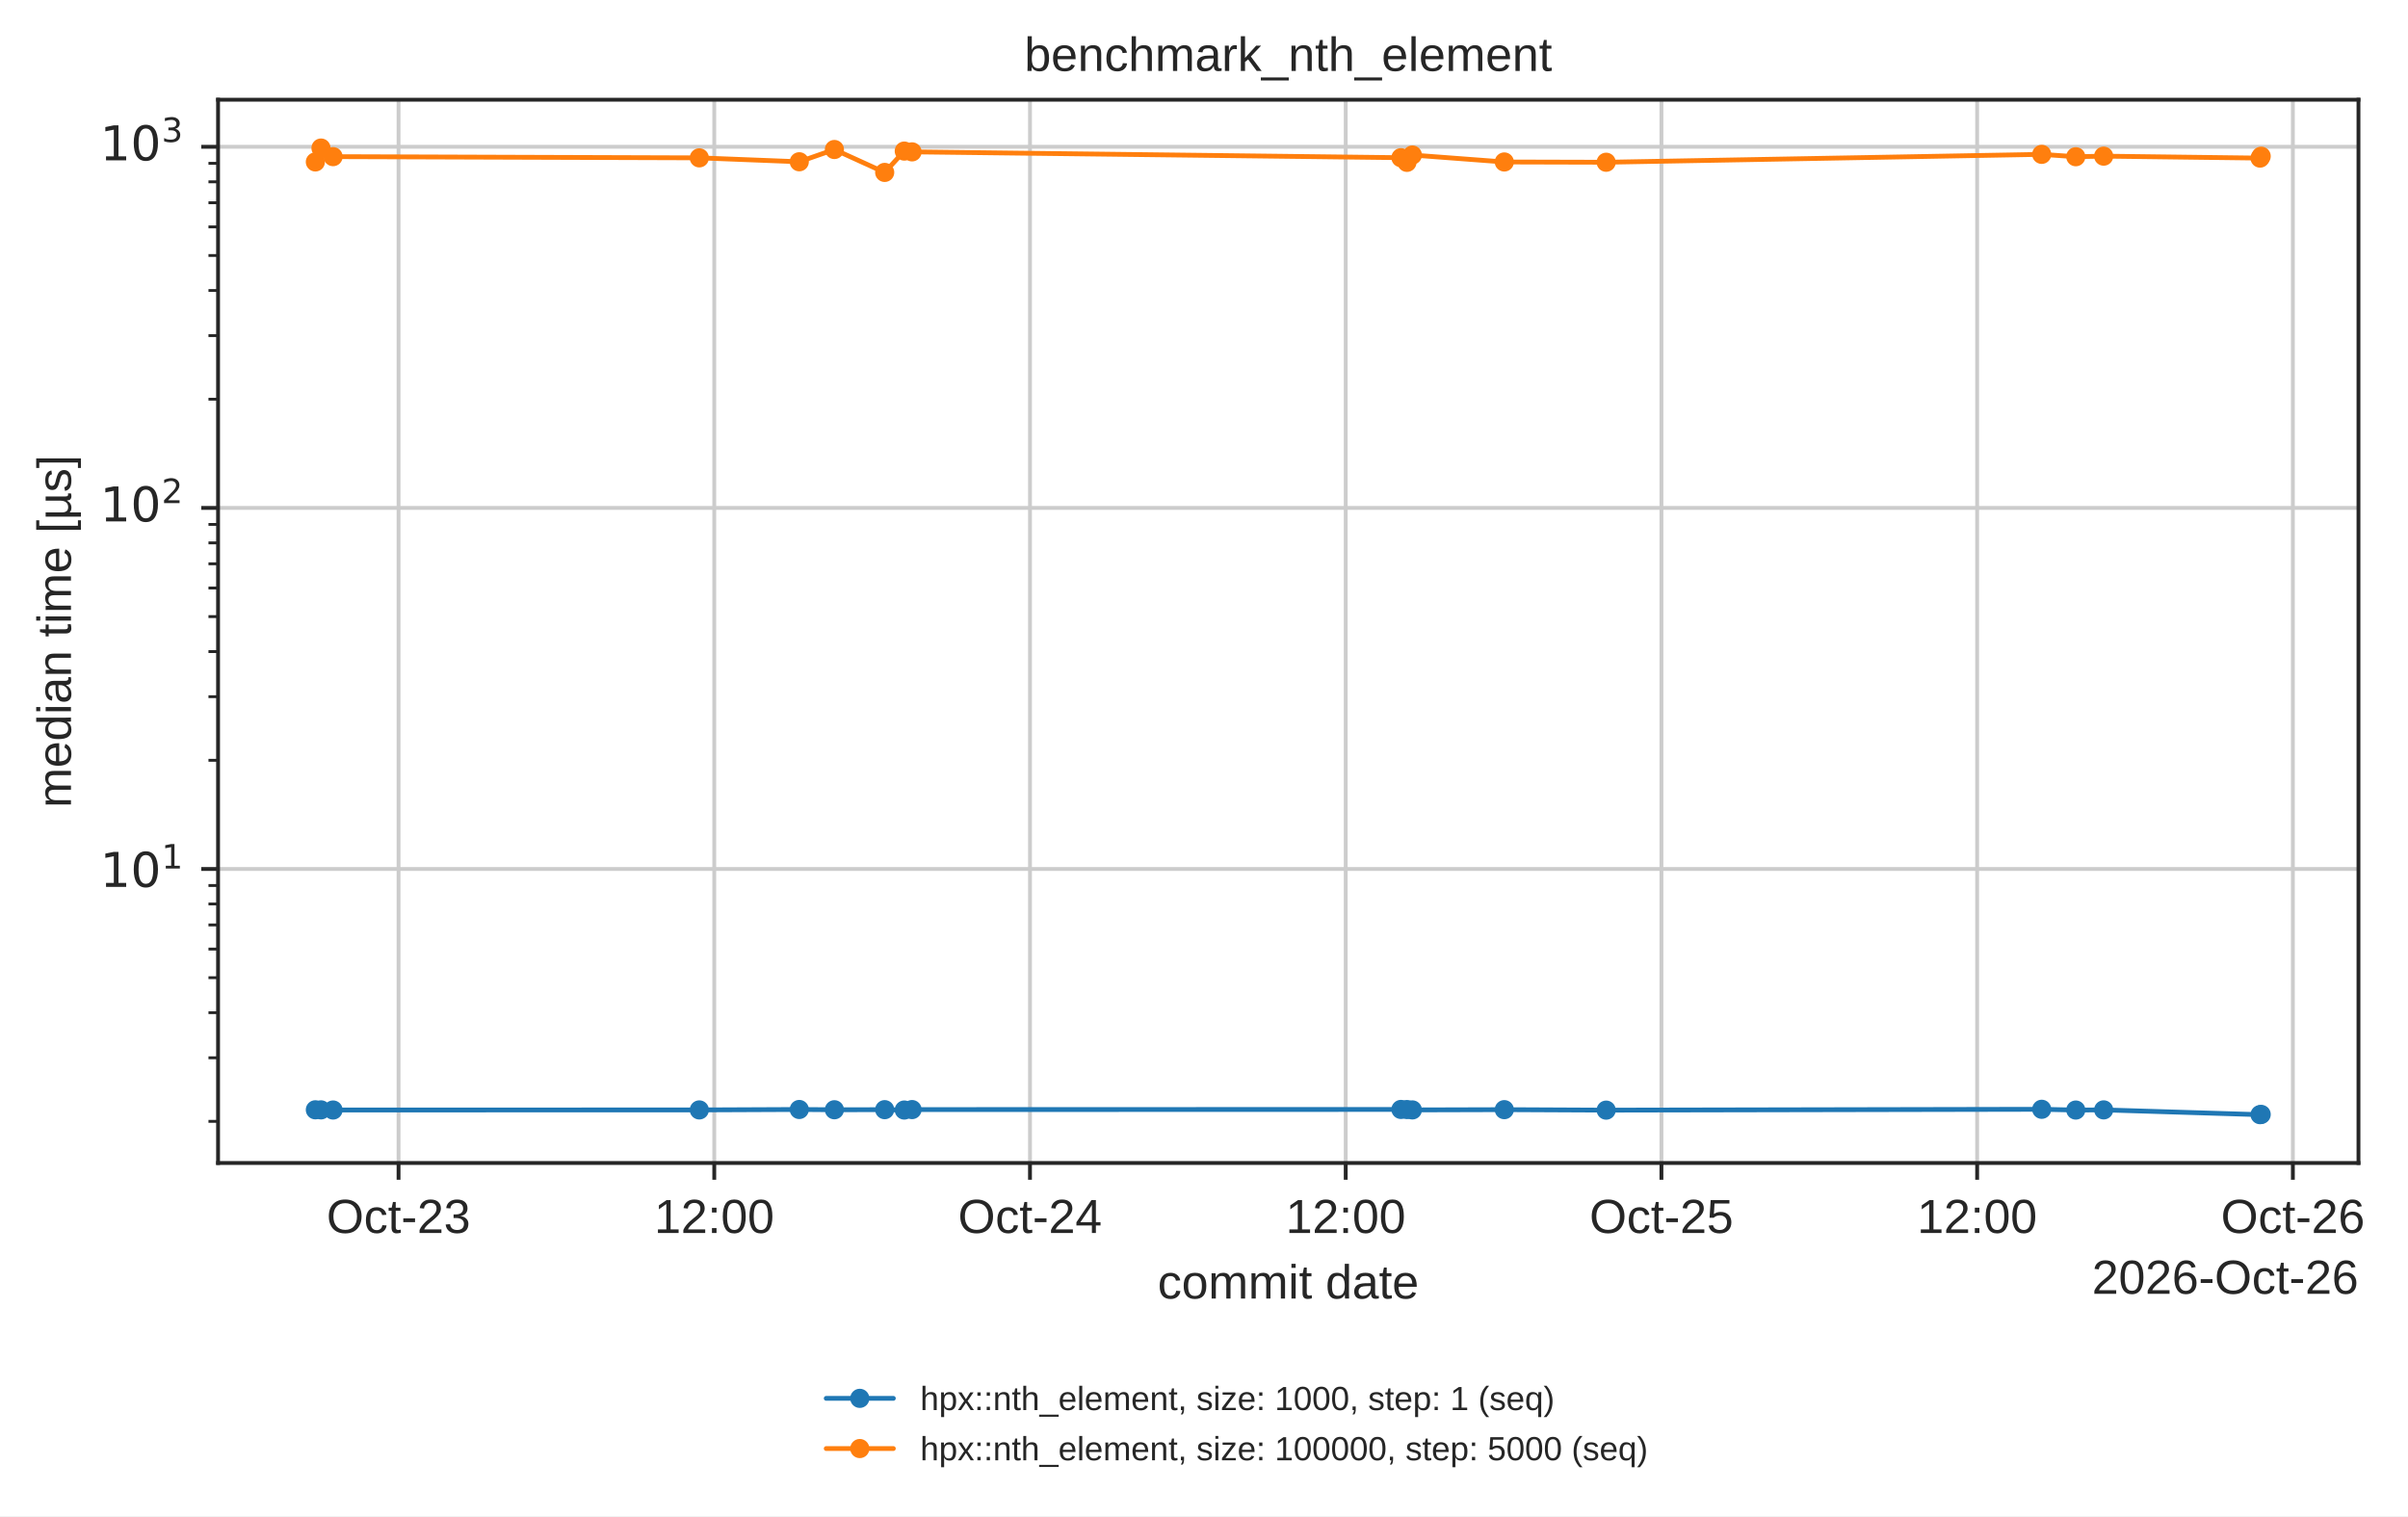
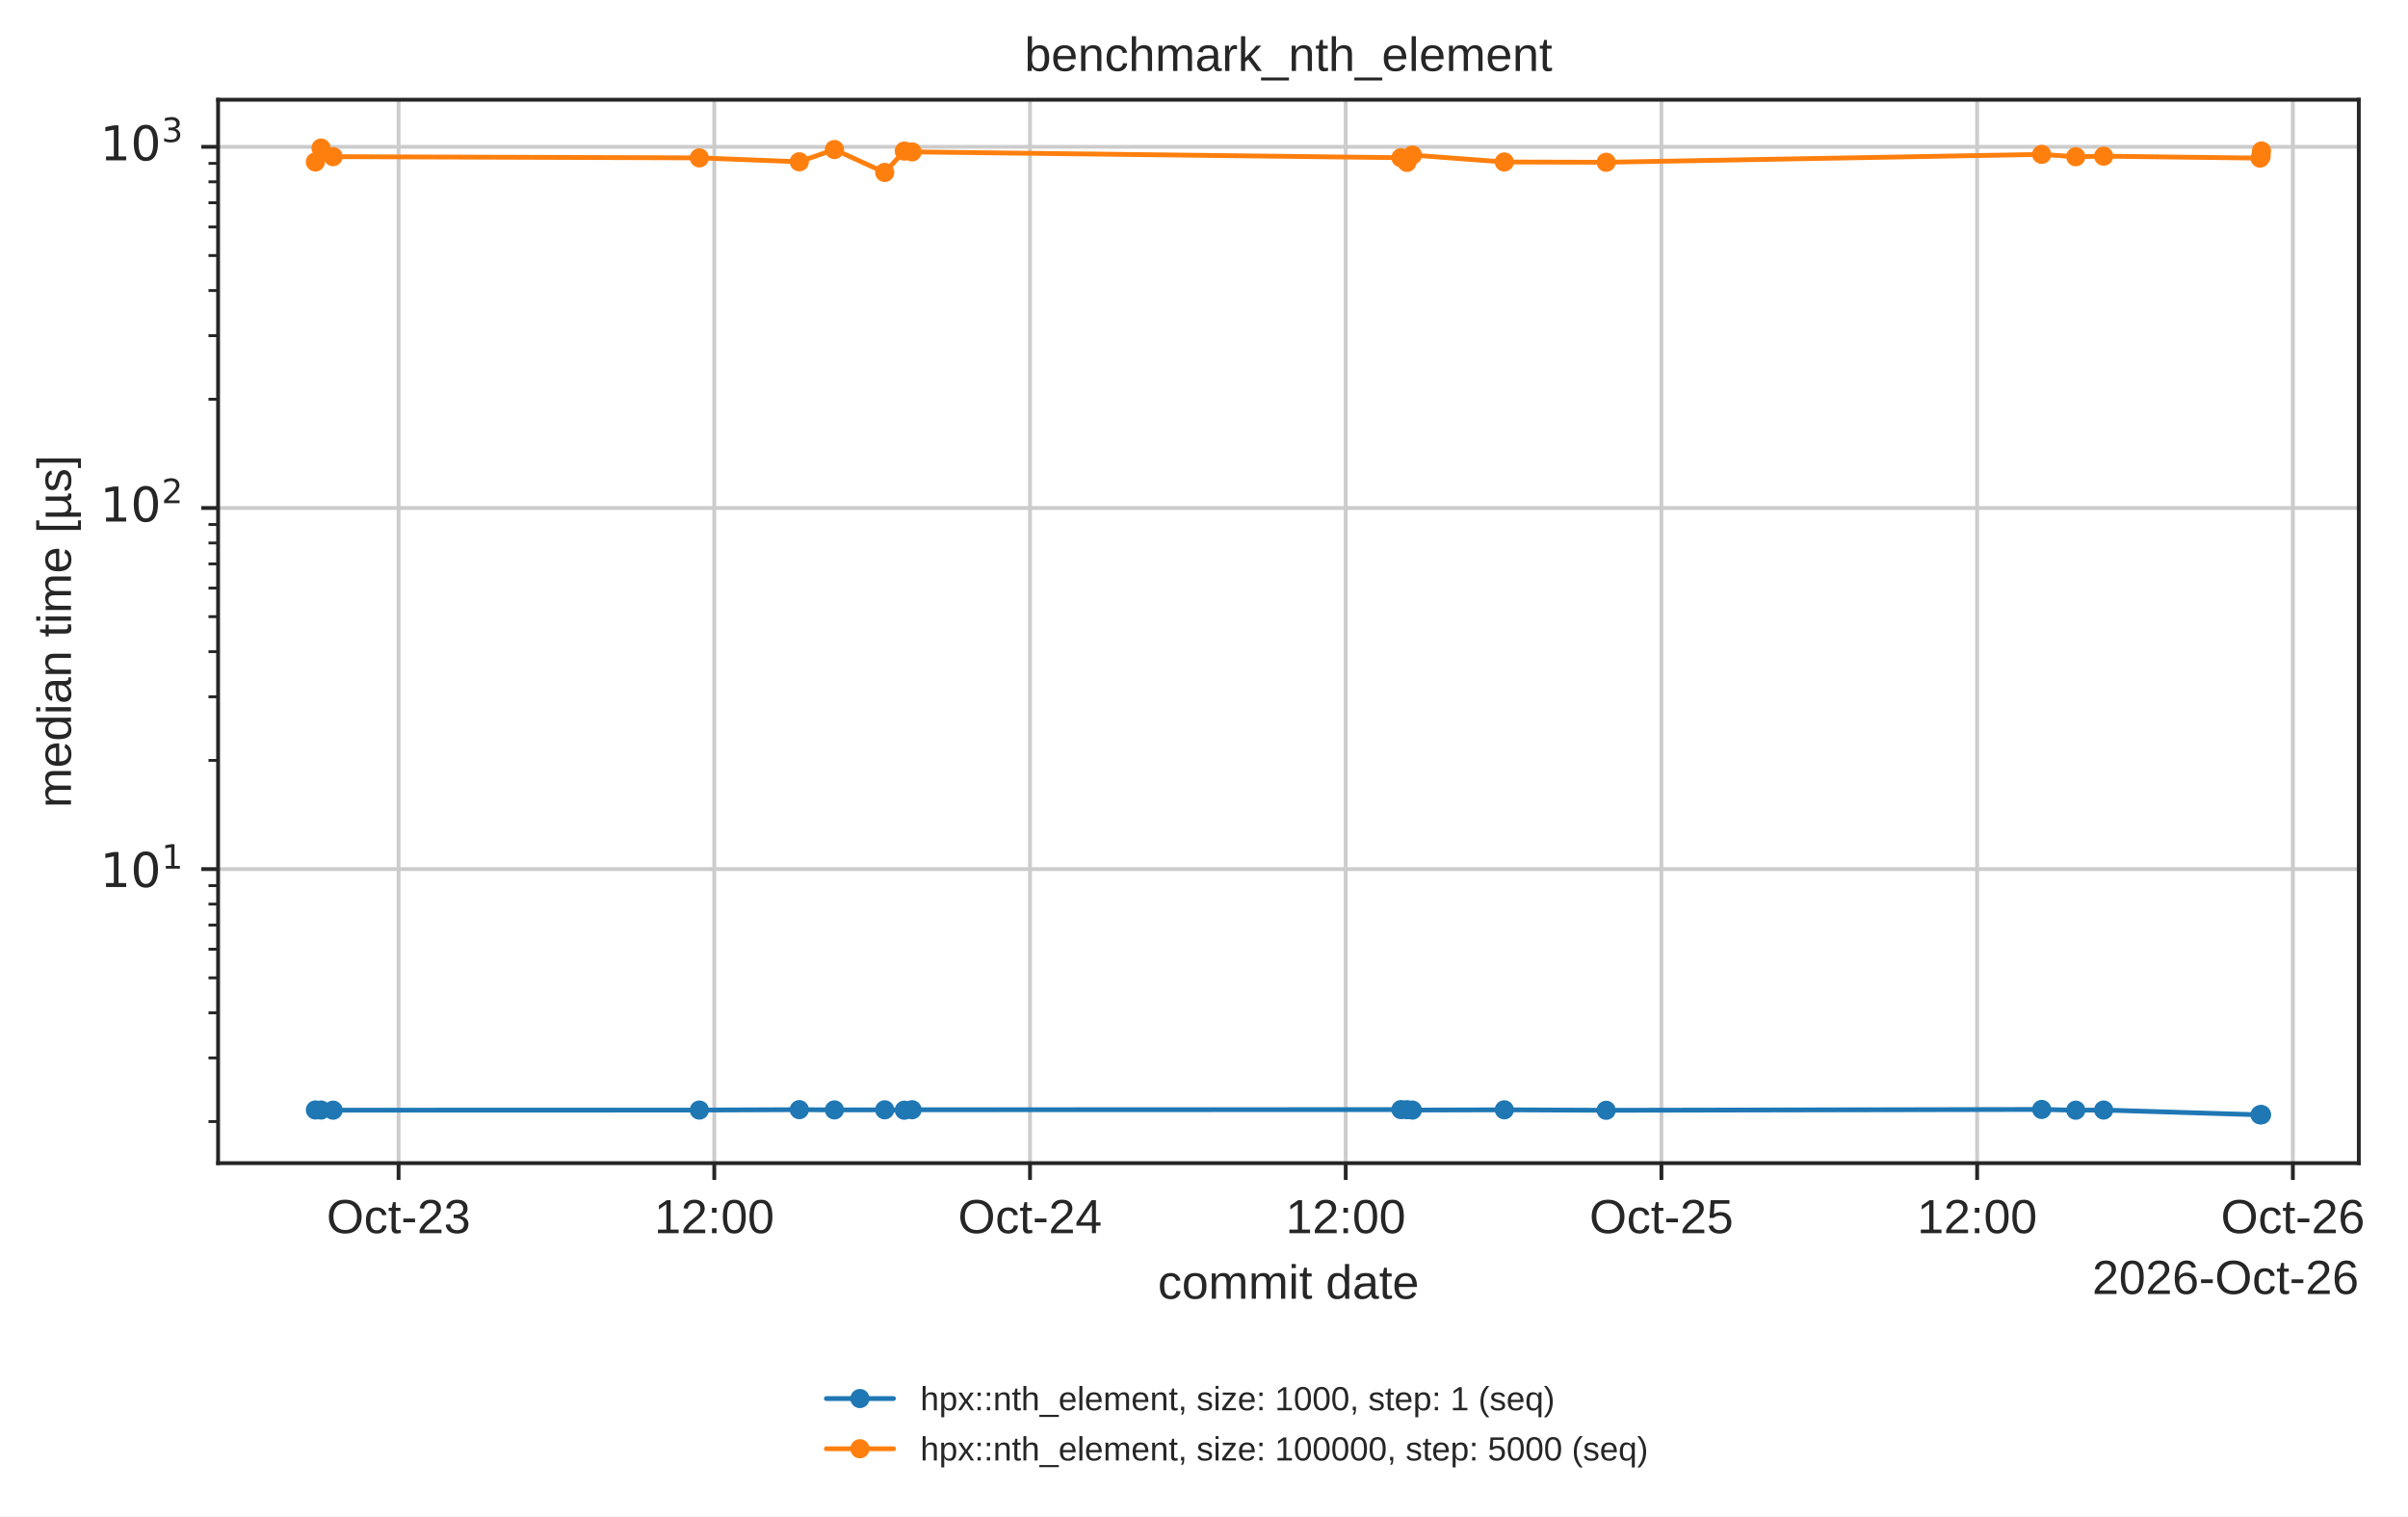
- <svg xmlns="http://www.w3.org/2000/svg" xmlns:xlink="http://www.w3.org/1999/xlink" width="502.208pt" height="316.214pt" viewBox="0 0 502.208 316.214" version="1.1">
+ <svg xmlns="http://www.w3.org/2000/svg" xmlns:xlink="http://www.w3.org/1999/xlink" width="502.137pt" height="316.214pt" viewBox="0 0 502.137 316.214" version="1.1">
  <defs>
    <style type="text/css">*{stroke-linejoin: round; stroke-linecap: butt}</style>
  </defs>
  <g id="figure_1">
    <g id="patch_1">
-       <path d="M 0 316.214  L 502.208 316.214  L 502.208 0  L 0 0  z " style="fill: #ffffff" />
+       <path d="M 0 316.214  L 502.137 316.214  L 502.137 0  L 0 0  z " style="fill: #ffffff" />
    </g>
    <g id="axes_1">
      <g id="patch_2">
        <path d="M 45.478 242.558  L 491.878 242.558  L 491.878 20.798  L 45.478 20.798  z " style="fill: #ffffff" />
      </g>
      <g id="matplotlib.axis_1">
        <g id="xtick_1">
          <g id="line2d_1">
-             <path d="M 83.119 242.558  L 83.119 20.798  " clip-path="url(#p7afb7ed6cb)" style="fill: none; stroke: #cccccc; stroke-width: 0.8; stroke-linecap: round" />
+             <path d="M 83.116 242.558  L 83.116 20.798  " clip-path="url(#p7afb7ed6cb)" style="fill: none; stroke: #cccccc; stroke-width: 0.8; stroke-linecap: round" />
          </g>
          <g id="line2d_2">
            <defs>
              <path id="mdfc5214045" d="M 0 0  L 0 3.5  " style="stroke: #262626; stroke-width: 0.8" />
            </defs>
            <g>
-               <use xlink:href="#mdfc5214045" x="83.119" y="242.558" style="fill: #262626; stroke: #262626; stroke-width: 0.8" />
+               <use xlink:href="#mdfc5214045" x="83.116" y="242.558" style="fill: #262626; stroke: #262626; stroke-width: 0.8" />
            </g>
          </g>
          <g id="text_1">
-             <text style="fill: #262626; font: 10px 'Arial', 'DejaVu Sans', 'Liberation Sans', 'Bitstream Vera Sans', sans-serif; text-anchor: middle" x="83.119" y="257.157" transform="rotate(-0 83.1192 257.1569)">Oct-23</text>
+             <text style="fill: #262626; font: 10px 'Arial', 'DejaVu Sans', 'Liberation Sans', 'Bitstream Vera Sans', sans-serif; text-anchor: middle" x="83.116" y="257.157" transform="rotate(-0 83.1162 257.1569)">Oct-23</text>
          </g>
        </g>
        <g id="xtick_2">
          <g id="line2d_3">
-             <path d="M 148.965 242.558  L 148.965 20.798  " clip-path="url(#p7afb7ed6cb)" style="fill: none; stroke: #cccccc; stroke-width: 0.8; stroke-linecap: round" />
+             <path d="M 148.951 242.558  L 148.951 20.798  " clip-path="url(#p7afb7ed6cb)" style="fill: none; stroke: #cccccc; stroke-width: 0.8; stroke-linecap: round" />
          </g>
          <g id="line2d_4">
            <g>
-               <use xlink:href="#mdfc5214045" x="148.965" y="242.558" style="fill: #262626; stroke: #262626; stroke-width: 0.8" />
+               <use xlink:href="#mdfc5214045" x="148.951" y="242.558" style="fill: #262626; stroke: #262626; stroke-width: 0.8" />
            </g>
          </g>
          <g id="text_2">
-             <text style="fill: #262626; font: 10px 'Arial', 'DejaVu Sans', 'Liberation Sans', 'Bitstream Vera Sans', sans-serif; text-anchor: middle" x="148.965" y="257.157" transform="rotate(-0 148.9654 257.1569)">12:00</text>
+             <text style="fill: #262626; font: 10px 'Arial', 'DejaVu Sans', 'Liberation Sans', 'Bitstream Vera Sans', sans-serif; text-anchor: middle" x="148.951" y="257.157" transform="rotate(-0 148.951 257.1569)">12:00</text>
          </g>
        </g>
        <g id="xtick_3">
          <g id="line2d_5">
-             <path d="M 214.812 242.558  L 214.812 20.798  " clip-path="url(#p7afb7ed6cb)" style="fill: none; stroke: #cccccc; stroke-width: 0.8; stroke-linecap: round" />
+             <path d="M 214.786 242.558  L 214.786 20.798  " clip-path="url(#p7afb7ed6cb)" style="fill: none; stroke: #cccccc; stroke-width: 0.8; stroke-linecap: round" />
          </g>
          <g id="line2d_6">
            <g>
-               <use xlink:href="#mdfc5214045" x="214.812" y="242.558" style="fill: #262626; stroke: #262626; stroke-width: 0.8" />
+               <use xlink:href="#mdfc5214045" x="214.786" y="242.558" style="fill: #262626; stroke: #262626; stroke-width: 0.8" />
            </g>
          </g>
          <g id="text_3">
-             <text style="fill: #262626; font: 10px 'Arial', 'DejaVu Sans', 'Liberation Sans', 'Bitstream Vera Sans', sans-serif; text-anchor: middle" x="214.812" y="257.157" transform="rotate(-0 214.8115 257.1569)">Oct-24</text>
+             <text style="fill: #262626; font: 10px 'Arial', 'DejaVu Sans', 'Liberation Sans', 'Bitstream Vera Sans', sans-serif; text-anchor: middle" x="214.786" y="257.157" transform="rotate(-0 214.7858 257.1569)">Oct-24</text>
          </g>
        </g>
        <g id="xtick_4">
          <g id="line2d_7">
-             <path d="M 280.658 242.558  L 280.658 20.798  " clip-path="url(#p7afb7ed6cb)" style="fill: none; stroke: #cccccc; stroke-width: 0.8; stroke-linecap: round" />
+             <path d="M 280.621 242.558  L 280.621 20.798  " clip-path="url(#p7afb7ed6cb)" style="fill: none; stroke: #cccccc; stroke-width: 0.8; stroke-linecap: round" />
          </g>
          <g id="line2d_8">
            <g>
-               <use xlink:href="#mdfc5214045" x="280.658" y="242.558" style="fill: #262626; stroke: #262626; stroke-width: 0.8" />
+               <use xlink:href="#mdfc5214045" x="280.621" y="242.558" style="fill: #262626; stroke: #262626; stroke-width: 0.8" />
            </g>
          </g>
          <g id="text_4">
-             <text style="fill: #262626; font: 10px 'Arial', 'DejaVu Sans', 'Liberation Sans', 'Bitstream Vera Sans', sans-serif; text-anchor: middle" x="280.658" y="257.157" transform="rotate(-0 280.6577 257.1569)">12:00</text>
+             <text style="fill: #262626; font: 10px 'Arial', 'DejaVu Sans', 'Liberation Sans', 'Bitstream Vera Sans', sans-serif; text-anchor: middle" x="280.621" y="257.157" transform="rotate(-0 280.6206 257.1569)">12:00</text>
          </g>
        </g>
        <g id="xtick_5">
          <g id="line2d_9">
-             <path d="M 346.504 242.558  L 346.504 20.798  " clip-path="url(#p7afb7ed6cb)" style="fill: none; stroke: #cccccc; stroke-width: 0.8; stroke-linecap: round" />
+             <path d="M 346.455 242.558  L 346.455 20.798  " clip-path="url(#p7afb7ed6cb)" style="fill: none; stroke: #cccccc; stroke-width: 0.8; stroke-linecap: round" />
          </g>
          <g id="line2d_10">
            <g>
-               <use xlink:href="#mdfc5214045" x="346.504" y="242.558" style="fill: #262626; stroke: #262626; stroke-width: 0.8" />
+               <use xlink:href="#mdfc5214045" x="346.455" y="242.558" style="fill: #262626; stroke: #262626; stroke-width: 0.8" />
            </g>
          </g>
          <g id="text_5">
-             <text style="fill: #262626; font: 10px 'Arial', 'DejaVu Sans', 'Liberation Sans', 'Bitstream Vera Sans', sans-serif; text-anchor: middle" x="346.504" y="257.157" transform="rotate(-0 346.5039 257.1569)">Oct-25</text>
+             <text style="fill: #262626; font: 10px 'Arial', 'DejaVu Sans', 'Liberation Sans', 'Bitstream Vera Sans', sans-serif; text-anchor: middle" x="346.455" y="257.157" transform="rotate(-0 346.4554 257.1569)">Oct-25</text>
          </g>
        </g>
        <g id="xtick_6">
          <g id="line2d_11">
-             <path d="M 412.35 242.558  L 412.35 20.798  " clip-path="url(#p7afb7ed6cb)" style="fill: none; stroke: #cccccc; stroke-width: 0.8; stroke-linecap: round" />
+             <path d="M 412.29 242.558  L 412.29 20.798  " clip-path="url(#p7afb7ed6cb)" style="fill: none; stroke: #cccccc; stroke-width: 0.8; stroke-linecap: round" />
          </g>
          <g id="line2d_12">
            <g>
-               <use xlink:href="#mdfc5214045" x="412.35" y="242.558" style="fill: #262626; stroke: #262626; stroke-width: 0.8" />
+               <use xlink:href="#mdfc5214045" x="412.29" y="242.558" style="fill: #262626; stroke: #262626; stroke-width: 0.8" />
            </g>
          </g>
          <g id="text_6">
-             <text style="fill: #262626; font: 10px 'Arial', 'DejaVu Sans', 'Liberation Sans', 'Bitstream Vera Sans', sans-serif; text-anchor: middle" x="412.35" y="257.157" transform="rotate(-0 412.3501 257.1569)">12:00</text>
+             <text style="fill: #262626; font: 10px 'Arial', 'DejaVu Sans', 'Liberation Sans', 'Bitstream Vera Sans', sans-serif; text-anchor: middle" x="412.29" y="257.157" transform="rotate(-0 412.2902 257.1569)">12:00</text>
          </g>
        </g>
        <g id="xtick_7">
          <g id="line2d_13">
-             <path d="M 478.196 242.558  L 478.196 20.798  " clip-path="url(#p7afb7ed6cb)" style="fill: none; stroke: #cccccc; stroke-width: 0.8; stroke-linecap: round" />
+             <path d="M 478.125 242.558  L 478.125 20.798  " clip-path="url(#p7afb7ed6cb)" style="fill: none; stroke: #cccccc; stroke-width: 0.8; stroke-linecap: round" />
          </g>
          <g id="line2d_14">
            <g>
-               <use xlink:href="#mdfc5214045" x="478.196" y="242.558" style="fill: #262626; stroke: #262626; stroke-width: 0.8" />
+               <use xlink:href="#mdfc5214045" x="478.125" y="242.558" style="fill: #262626; stroke: #262626; stroke-width: 0.8" />
            </g>
          </g>
          <g id="text_7">
-             <text style="fill: #262626; font: 10px 'Arial', 'DejaVu Sans', 'Liberation Sans', 'Bitstream Vera Sans', sans-serif; text-anchor: middle" x="478.196" y="257.157" transform="rotate(-0 478.1962 257.1569)">Oct-26</text>
+             <text style="fill: #262626; font: 10px 'Arial', 'DejaVu Sans', 'Liberation Sans', 'Bitstream Vera Sans', sans-serif; text-anchor: middle" x="478.125" y="257.157" transform="rotate(-0 478.125 257.1569)">Oct-26</text>
          </g>
        </g>
        <g id="text_8">
          <text style="fill: #262626; font: 10px 'Arial', 'DejaVu Sans', 'Liberation Sans', 'Bitstream Vera Sans', sans-serif; text-anchor: middle" x="268.678" y="270.835" transform="rotate(-0 268.6781 270.835)">commit date</text>
        </g>
        <g id="text_9">
          <text style="fill: #262626; font: 10px 'Arial', 'DejaVu Sans', 'Liberation Sans', 'Bitstream Vera Sans', sans-serif; text-anchor: end" x="491.878" y="269.835" transform="rotate(-0 491.8781 269.835)">2026-Oct-26</text>
        </g>
      </g>
      <g id="matplotlib.axis_2">
        <g id="ytick_1">
          <g id="line2d_15">
            <path d="M 45.478 181.239  L 491.878 181.239  " clip-path="url(#p7afb7ed6cb)" style="fill: none; stroke: #cccccc; stroke-width: 0.8; stroke-linecap: round" />
          </g>
          <g id="line2d_16">
            <defs>
              <path id="m414165cd4d" d="M 0 0  L -3.5 0  " style="stroke: #262626; stroke-width: 0.8" />
            </defs>
            <g>
              <use xlink:href="#m414165cd4d" x="45.478" y="181.239" style="fill: #262626; stroke: #262626; stroke-width: 0.8" />
            </g>
          </g>
          <g id="text_10">
            <g style="fill: #262626" transform="translate(20.87813 185.0383)">
              <text>
                <tspan style="font: 10px 'DejaVu Sans'" x="0 6.362" y="-0.064">10</tspan>
                <tspan style="font: 7px 'DejaVu Sans'" x="12.82" y="-3.892">1</tspan>
              </text>
            </g>
          </g>
        </g>
        <g id="ytick_2">
          <g id="line2d_17">
            <path d="M 45.478 105.928  L 491.878 105.928  " clip-path="url(#p7afb7ed6cb)" style="fill: none; stroke: #cccccc; stroke-width: 0.8; stroke-linecap: round" />
          </g>
          <g id="line2d_18">
            <g>
              <use xlink:href="#m414165cd4d" x="45.478" y="105.928" style="fill: #262626; stroke: #262626; stroke-width: 0.8" />
            </g>
          </g>
          <g id="text_11">
            <g style="fill: #262626" transform="translate(20.87813 109.7276)">
              <text>
                <tspan style="font: 10px 'DejaVu Sans'" x="0 6.362" y="-0.977">10</tspan>
                <tspan style="font: 7px 'DejaVu Sans'" x="12.82" y="-4.805">2</tspan>
              </text>
            </g>
          </g>
        </g>
        <g id="ytick_3">
          <g id="line2d_19">
            <path d="M 45.478 30.618  L 491.878 30.618  " clip-path="url(#p7afb7ed6cb)" style="fill: none; stroke: #cccccc; stroke-width: 0.8; stroke-linecap: round" />
          </g>
          <g id="line2d_20">
            <g>
              <use xlink:href="#m414165cd4d" x="45.478" y="30.618" style="fill: #262626; stroke: #262626; stroke-width: 0.8" />
            </g>
          </g>
          <g id="text_12">
            <g style="fill: #262626" transform="translate(20.87813 34.41686)">
              <text>
                <tspan style="font: 10px 'DejaVu Sans'" x="0 6.362" y="-0.977">10</tspan>
                <tspan style="font: 7px 'DejaVu Sans'" x="12.82" y="-4.805">3</tspan>
              </text>
            </g>
          </g>
        </g>
        <g id="ytick_4">
          <g id="line2d_21">
            <defs>
              <path id="m2f13129b0c" d="M 0 0  L -2 0  " style="stroke: #262626; stroke-width: 0.6" />
            </defs>
            <g>
              <use xlink:href="#m2f13129b0c" x="45.478" y="233.879" style="fill: #262626; stroke: #262626; stroke-width: 0.6" />
            </g>
          </g>
        </g>
        <g id="ytick_5">
          <g id="line2d_22">
            <g>
              <use xlink:href="#m2f13129b0c" x="45.478" y="220.617" style="fill: #262626; stroke: #262626; stroke-width: 0.6" />
            </g>
          </g>
        </g>
        <g id="ytick_6">
          <g id="line2d_23">
            <g>
              <use xlink:href="#m2f13129b0c" x="45.478" y="211.208" style="fill: #262626; stroke: #262626; stroke-width: 0.6" />
            </g>
          </g>
        </g>
        <g id="ytick_7">
          <g id="line2d_24">
            <g>
              <use xlink:href="#m2f13129b0c" x="45.478" y="203.91" style="fill: #262626; stroke: #262626; stroke-width: 0.6" />
            </g>
          </g>
        </g>
        <g id="ytick_8">
          <g id="line2d_25">
            <g>
              <use xlink:href="#m2f13129b0c" x="45.478" y="197.947" style="fill: #262626; stroke: #262626; stroke-width: 0.6" />
            </g>
          </g>
        </g>
        <g id="ytick_9">
          <g id="line2d_26">
            <g>
              <use xlink:href="#m2f13129b0c" x="45.478" y="192.905" style="fill: #262626; stroke: #262626; stroke-width: 0.6" />
            </g>
          </g>
        </g>
        <g id="ytick_10">
          <g id="line2d_27">
            <g>
              <use xlink:href="#m2f13129b0c" x="45.478" y="188.537" style="fill: #262626; stroke: #262626; stroke-width: 0.6" />
            </g>
          </g>
        </g>
        <g id="ytick_11">
          <g id="line2d_28">
            <g>
              <use xlink:href="#m2f13129b0c" x="45.478" y="184.685" style="fill: #262626; stroke: #262626; stroke-width: 0.6" />
            </g>
          </g>
        </g>
        <g id="ytick_12">
          <g id="line2d_29">
            <g>
              <use xlink:href="#m2f13129b0c" x="45.478" y="158.568" style="fill: #262626; stroke: #262626; stroke-width: 0.6" />
            </g>
          </g>
        </g>
        <g id="ytick_13">
          <g id="line2d_30">
            <g>
              <use xlink:href="#m2f13129b0c" x="45.478" y="145.307" style="fill: #262626; stroke: #262626; stroke-width: 0.6" />
            </g>
          </g>
        </g>
        <g id="ytick_14">
          <g id="line2d_31">
            <g>
              <use xlink:href="#m2f13129b0c" x="45.478" y="135.897" style="fill: #262626; stroke: #262626; stroke-width: 0.6" />
            </g>
          </g>
        </g>
        <g id="ytick_15">
          <g id="line2d_32">
            <g>
              <use xlink:href="#m2f13129b0c" x="45.478" y="128.599" style="fill: #262626; stroke: #262626; stroke-width: 0.6" />
            </g>
          </g>
        </g>
        <g id="ytick_16">
          <g id="line2d_33">
            <g>
              <use xlink:href="#m2f13129b0c" x="45.478" y="122.636" style="fill: #262626; stroke: #262626; stroke-width: 0.6" />
            </g>
          </g>
        </g>
        <g id="ytick_17">
          <g id="line2d_34">
            <g>
              <use xlink:href="#m2f13129b0c" x="45.478" y="117.594" style="fill: #262626; stroke: #262626; stroke-width: 0.6" />
            </g>
          </g>
        </g>
        <g id="ytick_18">
          <g id="line2d_35">
            <g>
              <use xlink:href="#m2f13129b0c" x="45.478" y="113.227" style="fill: #262626; stroke: #262626; stroke-width: 0.6" />
            </g>
          </g>
        </g>
        <g id="ytick_19">
          <g id="line2d_36">
            <g>
              <use xlink:href="#m2f13129b0c" x="45.478" y="109.374" style="fill: #262626; stroke: #262626; stroke-width: 0.6" />
            </g>
          </g>
        </g>
        <g id="ytick_20">
          <g id="line2d_37">
            <g>
              <use xlink:href="#m2f13129b0c" x="45.478" y="83.258" style="fill: #262626; stroke: #262626; stroke-width: 0.6" />
            </g>
          </g>
        </g>
        <g id="ytick_21">
          <g id="line2d_38">
            <g>
              <use xlink:href="#m2f13129b0c" x="45.478" y="69.996" style="fill: #262626; stroke: #262626; stroke-width: 0.6" />
            </g>
          </g>
        </g>
        <g id="ytick_22">
          <g id="line2d_39">
            <g>
              <use xlink:href="#m2f13129b0c" x="45.478" y="60.587" style="fill: #262626; stroke: #262626; stroke-width: 0.6" />
            </g>
          </g>
        </g>
        <g id="ytick_23">
          <g id="line2d_40">
            <g>
              <use xlink:href="#m2f13129b0c" x="45.478" y="53.288" style="fill: #262626; stroke: #262626; stroke-width: 0.6" />
            </g>
          </g>
        </g>
        <g id="ytick_24">
          <g id="line2d_41">
            <g>
              <use xlink:href="#m2f13129b0c" x="45.478" y="47.325" style="fill: #262626; stroke: #262626; stroke-width: 0.6" />
            </g>
          </g>
        </g>
        <g id="ytick_25">
          <g id="line2d_42">
            <g>
              <use xlink:href="#m2f13129b0c" x="45.478" y="42.283" style="fill: #262626; stroke: #262626; stroke-width: 0.6" />
            </g>
          </g>
        </g>
        <g id="ytick_26">
          <g id="line2d_43">
            <g>
              <use xlink:href="#m2f13129b0c" x="45.478" y="37.916" style="fill: #262626; stroke: #262626; stroke-width: 0.6" />
            </g>
          </g>
        </g>
        <g id="ytick_27">
          <g id="line2d_44">
            <g>
              <use xlink:href="#m2f13129b0c" x="45.478" y="34.064" style="fill: #262626; stroke: #262626; stroke-width: 0.6" />
            </g>
          </g>
        </g>
        <g id="text_13">
          <text style="fill: #262626; font: 10px 'Arial', 'DejaVu Sans', 'Liberation Sans', 'Bitstream Vera Sans', sans-serif; text-anchor: middle" x="14.798" y="131.678" transform="rotate(-90 14.79844 131.6784)">median time [µs]</text>
        </g>
      </g>
      <g id="line2d_45">
-         <path d="M 65.769 231.465  L 66.946 231.479  L 69.464 231.508  L 145.847 231.49  L 166.695 231.399  L 174.02 231.455  L 184.509 231.436  L 188.595 231.513  L 190.214 231.419  L 292.176 231.389  L 293.434 231.411  L 294.56 231.488  L 313.735 231.434  L 334.979 231.534  L 425.815 231.358  L 432.921 231.517  L 438.736 231.482  L 471.352 232.478  L 471.587 232.428  " clip-path="url(#p7afb7ed6cb)" style="fill: none; stroke: #1f77b4; stroke-linecap: round" />
+         <path d="M 65.769 231.465  L 66.946 231.479  L 69.463 231.508  L 145.833 231.49  L 166.678 231.399  L 174.002 231.455  L 184.488 231.436  L 188.574 231.513  L 190.192 231.419  L 292.137 231.389  L 293.394 231.411  L 294.521 231.488  L 313.692 231.434  L 334.933 231.534  L 425.753 231.358  L 432.857 231.517  L 438.671 231.482  L 471.282 232.478  L 471.517 232.428  L 471.587 232.468  " clip-path="url(#p7afb7ed6cb)" style="fill: none; stroke: #1f77b4; stroke-linecap: round" />
        <defs>
          <path id="m20e5526daa" d="M 0 1.5  C 0.398 1.5 0.779 1.342 1.061 1.061  C 1.342 0.779 1.5 0.398 1.5 0  C 1.5 -0.398 1.342 -0.779 1.061 -1.061  C 0.779 -1.342 0.398 -1.5 0 -1.5  C -0.398 -1.5 -0.779 -1.342 -1.061 -1.061  C -1.342 -0.779 -1.5 -0.398 -1.5 0  C -1.5 0.398 -1.342 0.779 -1.061 1.061  C -0.779 1.342 -0.398 1.5 0 1.5  z " style="stroke: #1f77b4" />
        </defs>
        <g clip-path="url(#p7afb7ed6cb)">
          <use xlink:href="#m20e5526daa" x="65.769" y="231.465" style="fill: #1f77b4; stroke: #1f77b4" />
          <use xlink:href="#m20e5526daa" x="66.946" y="231.479" style="fill: #1f77b4; stroke: #1f77b4" />
-           <use xlink:href="#m20e5526daa" x="69.464" y="231.508" style="fill: #1f77b4; stroke: #1f77b4" />
-           <use xlink:href="#m20e5526daa" x="145.847" y="231.49" style="fill: #1f77b4; stroke: #1f77b4" />
-           <use xlink:href="#m20e5526daa" x="166.695" y="231.399" style="fill: #1f77b4; stroke: #1f77b4" />
-           <use xlink:href="#m20e5526daa" x="174.02" y="231.455" style="fill: #1f77b4; stroke: #1f77b4" />
-           <use xlink:href="#m20e5526daa" x="184.509" y="231.436" style="fill: #1f77b4; stroke: #1f77b4" />
-           <use xlink:href="#m20e5526daa" x="188.595" y="231.513" style="fill: #1f77b4; stroke: #1f77b4" />
-           <use xlink:href="#m20e5526daa" x="190.214" y="231.419" style="fill: #1f77b4; stroke: #1f77b4" />
-           <use xlink:href="#m20e5526daa" x="292.176" y="231.389" style="fill: #1f77b4; stroke: #1f77b4" />
-           <use xlink:href="#m20e5526daa" x="293.434" y="231.411" style="fill: #1f77b4; stroke: #1f77b4" />
-           <use xlink:href="#m20e5526daa" x="294.56" y="231.488" style="fill: #1f77b4; stroke: #1f77b4" />
-           <use xlink:href="#m20e5526daa" x="313.735" y="231.434" style="fill: #1f77b4; stroke: #1f77b4" />
-           <use xlink:href="#m20e5526daa" x="334.979" y="231.534" style="fill: #1f77b4; stroke: #1f77b4" />
-           <use xlink:href="#m20e5526daa" x="425.815" y="231.358" style="fill: #1f77b4; stroke: #1f77b4" />
-           <use xlink:href="#m20e5526daa" x="432.921" y="231.517" style="fill: #1f77b4; stroke: #1f77b4" />
-           <use xlink:href="#m20e5526daa" x="438.736" y="231.482" style="fill: #1f77b4; stroke: #1f77b4" />
-           <use xlink:href="#m20e5526daa" x="471.352" y="232.478" style="fill: #1f77b4; stroke: #1f77b4" />
-           <use xlink:href="#m20e5526daa" x="471.587" y="232.428" style="fill: #1f77b4; stroke: #1f77b4" />
+           <use xlink:href="#m20e5526daa" x="69.463" y="231.508" style="fill: #1f77b4; stroke: #1f77b4" />
+           <use xlink:href="#m20e5526daa" x="145.833" y="231.49" style="fill: #1f77b4; stroke: #1f77b4" />
+           <use xlink:href="#m20e5526daa" x="166.678" y="231.399" style="fill: #1f77b4; stroke: #1f77b4" />
+           <use xlink:href="#m20e5526daa" x="174.002" y="231.455" style="fill: #1f77b4; stroke: #1f77b4" />
+           <use xlink:href="#m20e5526daa" x="184.488" y="231.436" style="fill: #1f77b4; stroke: #1f77b4" />
+           <use xlink:href="#m20e5526daa" x="188.574" y="231.513" style="fill: #1f77b4; stroke: #1f77b4" />
+           <use xlink:href="#m20e5526daa" x="190.192" y="231.419" style="fill: #1f77b4; stroke: #1f77b4" />
+           <use xlink:href="#m20e5526daa" x="292.137" y="231.389" style="fill: #1f77b4; stroke: #1f77b4" />
+           <use xlink:href="#m20e5526daa" x="293.394" y="231.411" style="fill: #1f77b4; stroke: #1f77b4" />
+           <use xlink:href="#m20e5526daa" x="294.521" y="231.488" style="fill: #1f77b4; stroke: #1f77b4" />
+           <use xlink:href="#m20e5526daa" x="313.692" y="231.434" style="fill: #1f77b4; stroke: #1f77b4" />
+           <use xlink:href="#m20e5526daa" x="334.933" y="231.534" style="fill: #1f77b4; stroke: #1f77b4" />
+           <use xlink:href="#m20e5526daa" x="425.753" y="231.358" style="fill: #1f77b4; stroke: #1f77b4" />
+           <use xlink:href="#m20e5526daa" x="432.857" y="231.517" style="fill: #1f77b4; stroke: #1f77b4" />
+           <use xlink:href="#m20e5526daa" x="438.671" y="231.482" style="fill: #1f77b4; stroke: #1f77b4" />
+           <use xlink:href="#m20e5526daa" x="471.282" y="232.478" style="fill: #1f77b4; stroke: #1f77b4" />
+           <use xlink:href="#m20e5526daa" x="471.517" y="232.428" style="fill: #1f77b4; stroke: #1f77b4" />
+           <use xlink:href="#m20e5526daa" x="471.587" y="232.468" style="fill: #1f77b4; stroke: #1f77b4" />
        </g>
      </g>
      <g id="line2d_46">
-         <path d="M 65.769 33.772  L 66.946 30.878  L 69.464 32.669  L 145.847 32.923  L 166.695 33.739  L 174.02 31.181  L 184.509 35.96  L 188.595 31.51  L 190.214 31.674  L 292.176 32.888  L 293.434 33.861  L 294.56 32.335  L 313.735 33.782  L 334.979 33.839  L 425.815 32.193  L 432.921 32.686  L 438.736 32.567  L 471.352 32.972  L 471.587 32.58  " clip-path="url(#p7afb7ed6cb)" style="fill: none; stroke: #ff7f0e; stroke-linecap: round" />
+         <path d="M 65.769 33.772  L 66.946 30.878  L 69.463 32.669  L 145.833 32.923  L 166.678 33.739  L 174.002 31.181  L 184.488 35.96  L 188.574 31.51  L 190.192 31.674  L 292.137 32.888  L 293.394 33.861  L 294.521 32.335  L 313.692 33.782  L 334.933 33.839  L 425.753 32.193  L 432.857 32.686  L 438.671 32.567  L 471.282 32.972  L 471.517 32.58  L 471.587 31.487  " clip-path="url(#p7afb7ed6cb)" style="fill: none; stroke: #ff7f0e; stroke-linecap: round" />
        <defs>
          <path id="m8123a8acb4" d="M 0 1.5  C 0.398 1.5 0.779 1.342 1.061 1.061  C 1.342 0.779 1.5 0.398 1.5 0  C 1.5 -0.398 1.342 -0.779 1.061 -1.061  C 0.779 -1.342 0.398 -1.5 0 -1.5  C -0.398 -1.5 -0.779 -1.342 -1.061 -1.061  C -1.342 -0.779 -1.5 -0.398 -1.5 0  C -1.5 0.398 -1.342 0.779 -1.061 1.061  C -0.779 1.342 -0.398 1.5 0 1.5  z " style="stroke: #ff7f0e" />
        </defs>
        <g clip-path="url(#p7afb7ed6cb)">
          <use xlink:href="#m8123a8acb4" x="65.769" y="33.772" style="fill: #ff7f0e; stroke: #ff7f0e" />
          <use xlink:href="#m8123a8acb4" x="66.946" y="30.878" style="fill: #ff7f0e; stroke: #ff7f0e" />
-           <use xlink:href="#m8123a8acb4" x="69.464" y="32.669" style="fill: #ff7f0e; stroke: #ff7f0e" />
-           <use xlink:href="#m8123a8acb4" x="145.847" y="32.923" style="fill: #ff7f0e; stroke: #ff7f0e" />
-           <use xlink:href="#m8123a8acb4" x="166.695" y="33.739" style="fill: #ff7f0e; stroke: #ff7f0e" />
-           <use xlink:href="#m8123a8acb4" x="174.02" y="31.181" style="fill: #ff7f0e; stroke: #ff7f0e" />
-           <use xlink:href="#m8123a8acb4" x="184.509" y="35.96" style="fill: #ff7f0e; stroke: #ff7f0e" />
-           <use xlink:href="#m8123a8acb4" x="188.595" y="31.51" style="fill: #ff7f0e; stroke: #ff7f0e" />
-           <use xlink:href="#m8123a8acb4" x="190.214" y="31.674" style="fill: #ff7f0e; stroke: #ff7f0e" />
-           <use xlink:href="#m8123a8acb4" x="292.176" y="32.888" style="fill: #ff7f0e; stroke: #ff7f0e" />
-           <use xlink:href="#m8123a8acb4" x="293.434" y="33.861" style="fill: #ff7f0e; stroke: #ff7f0e" />
-           <use xlink:href="#m8123a8acb4" x="294.56" y="32.335" style="fill: #ff7f0e; stroke: #ff7f0e" />
-           <use xlink:href="#m8123a8acb4" x="313.735" y="33.782" style="fill: #ff7f0e; stroke: #ff7f0e" />
-           <use xlink:href="#m8123a8acb4" x="334.979" y="33.839" style="fill: #ff7f0e; stroke: #ff7f0e" />
-           <use xlink:href="#m8123a8acb4" x="425.815" y="32.193" style="fill: #ff7f0e; stroke: #ff7f0e" />
-           <use xlink:href="#m8123a8acb4" x="432.921" y="32.686" style="fill: #ff7f0e; stroke: #ff7f0e" />
-           <use xlink:href="#m8123a8acb4" x="438.736" y="32.567" style="fill: #ff7f0e; stroke: #ff7f0e" />
-           <use xlink:href="#m8123a8acb4" x="471.352" y="32.972" style="fill: #ff7f0e; stroke: #ff7f0e" />
-           <use xlink:href="#m8123a8acb4" x="471.587" y="32.58" style="fill: #ff7f0e; stroke: #ff7f0e" />
+           <use xlink:href="#m8123a8acb4" x="69.463" y="32.669" style="fill: #ff7f0e; stroke: #ff7f0e" />
+           <use xlink:href="#m8123a8acb4" x="145.833" y="32.923" style="fill: #ff7f0e; stroke: #ff7f0e" />
+           <use xlink:href="#m8123a8acb4" x="166.678" y="33.739" style="fill: #ff7f0e; stroke: #ff7f0e" />
+           <use xlink:href="#m8123a8acb4" x="174.002" y="31.181" style="fill: #ff7f0e; stroke: #ff7f0e" />
+           <use xlink:href="#m8123a8acb4" x="184.488" y="35.96" style="fill: #ff7f0e; stroke: #ff7f0e" />
+           <use xlink:href="#m8123a8acb4" x="188.574" y="31.51" style="fill: #ff7f0e; stroke: #ff7f0e" />
+           <use xlink:href="#m8123a8acb4" x="190.192" y="31.674" style="fill: #ff7f0e; stroke: #ff7f0e" />
+           <use xlink:href="#m8123a8acb4" x="292.137" y="32.888" style="fill: #ff7f0e; stroke: #ff7f0e" />
+           <use xlink:href="#m8123a8acb4" x="293.394" y="33.861" style="fill: #ff7f0e; stroke: #ff7f0e" />
+           <use xlink:href="#m8123a8acb4" x="294.521" y="32.335" style="fill: #ff7f0e; stroke: #ff7f0e" />
+           <use xlink:href="#m8123a8acb4" x="313.692" y="33.782" style="fill: #ff7f0e; stroke: #ff7f0e" />
+           <use xlink:href="#m8123a8acb4" x="334.933" y="33.839" style="fill: #ff7f0e; stroke: #ff7f0e" />
+           <use xlink:href="#m8123a8acb4" x="425.753" y="32.193" style="fill: #ff7f0e; stroke: #ff7f0e" />
+           <use xlink:href="#m8123a8acb4" x="432.857" y="32.686" style="fill: #ff7f0e; stroke: #ff7f0e" />
+           <use xlink:href="#m8123a8acb4" x="438.671" y="32.567" style="fill: #ff7f0e; stroke: #ff7f0e" />
+           <use xlink:href="#m8123a8acb4" x="471.282" y="32.972" style="fill: #ff7f0e; stroke: #ff7f0e" />
+           <use xlink:href="#m8123a8acb4" x="471.517" y="32.58" style="fill: #ff7f0e; stroke: #ff7f0e" />
+           <use xlink:href="#m8123a8acb4" x="471.587" y="31.487" style="fill: #ff7f0e; stroke: #ff7f0e" />
        </g>
      </g>
      <g id="patch_3">
        <path d="M 45.478 242.558  L 45.478 20.798  " style="fill: none; stroke: #262626; stroke-width: 0.8; stroke-linejoin: miter; stroke-linecap: square" />
      </g>
      <g id="patch_4">
        <path d="M 491.878 242.558  L 491.878 20.798  " style="fill: none; stroke: #262626; stroke-width: 0.8; stroke-linejoin: miter; stroke-linecap: square" />
      </g>
      <g id="patch_5">
        <path d="M 45.478 242.558  L 491.878 242.558  " style="fill: none; stroke: #262626; stroke-width: 0.8; stroke-linejoin: miter; stroke-linecap: square" />
      </g>
      <g id="patch_6">
        <path d="M 45.478 20.798  L 491.878 20.798  " style="fill: none; stroke: #262626; stroke-width: 0.8; stroke-linejoin: miter; stroke-linecap: square" />
      </g>
      <g id="text_14">
        <text style="fill: #262626; font: 10px 'Arial', 'DejaVu Sans', 'Liberation Sans', 'Bitstream Vera Sans', sans-serif; text-anchor: middle" x="268.678" y="14.798" transform="rotate(-0 268.6781 14.79844)">benchmark_nth_element</text>
      </g>
      <g id="legend_1">
        <g id="line2d_47">
          <path d="M 172.317 291.644  L 179.317 291.644  L 186.317 291.644  " style="fill: none; stroke: #1f77b4; stroke-linecap: round" />
          <g>
            <use xlink:href="#m20e5526daa" x="179.317" y="291.644" style="fill: #1f77b4; stroke: #1f77b4" />
          </g>
        </g>
        <g id="text_15">
          <text style="fill: #262626; font: 7px 'Arial', 'DejaVu Sans', 'Liberation Sans', 'Bitstream Vera Sans', sans-serif; text-anchor: start" x="191.917" y="294.094" transform="rotate(-0 191.9171 294.0941)">hpx::nth_element, size: 1000, step: 1 (seq)</text>
        </g>
        <g id="line2d_48">
          <path d="M 172.317 302.114  L 179.317 302.114  L 186.317 302.114  " style="fill: none; stroke: #ff7f0e; stroke-linecap: round" />
          <g>
            <use xlink:href="#m8123a8acb4" x="179.317" y="302.114" style="fill: #ff7f0e; stroke: #ff7f0e" />
          </g>
        </g>
        <g id="text_16">
          <text style="fill: #262626; font: 7px 'Arial', 'DejaVu Sans', 'Liberation Sans', 'Bitstream Vera Sans', sans-serif; text-anchor: start" x="191.917" y="304.564" transform="rotate(-0 191.9171 304.5635)">hpx::nth_element, size: 100000, step: 5000 (seq)</text>
        </g>
      </g>
    </g>
  </g>
  <defs>
    <clipPath id="p7afb7ed6cb">
      <rect x="45.478" y="20.798" width="446.4" height="221.76" />
    </clipPath>
  </defs>
</svg>
